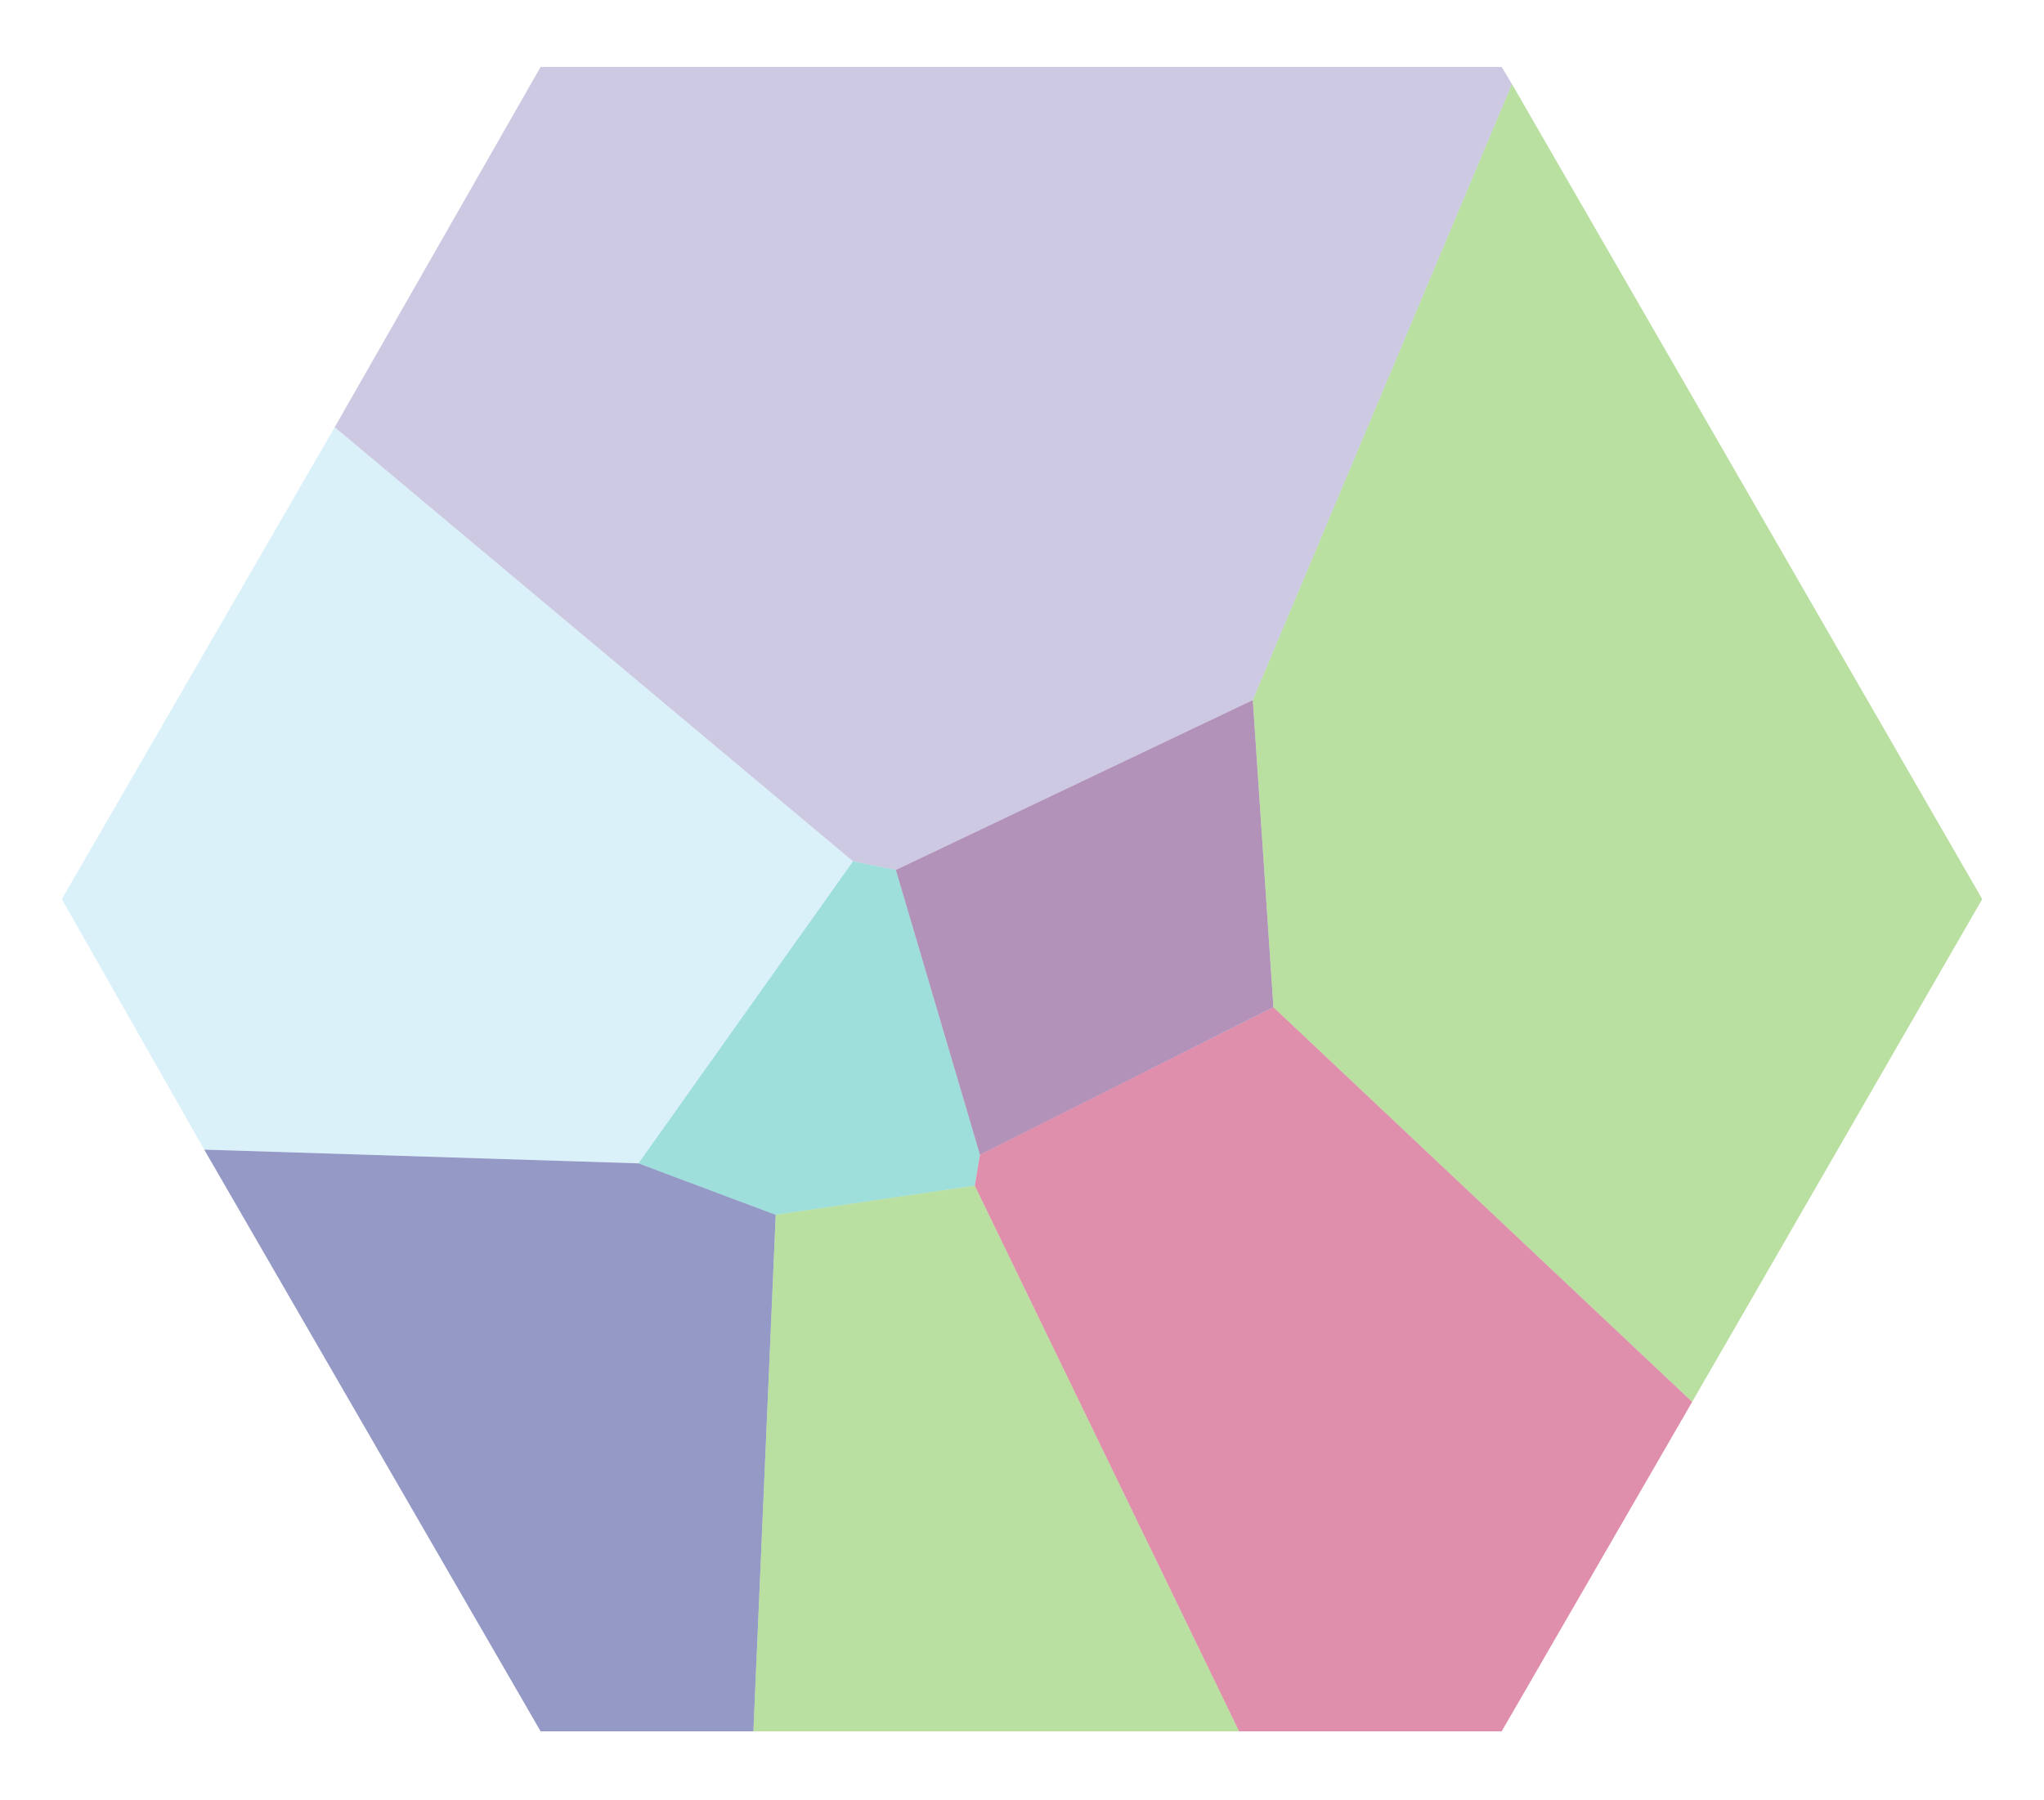
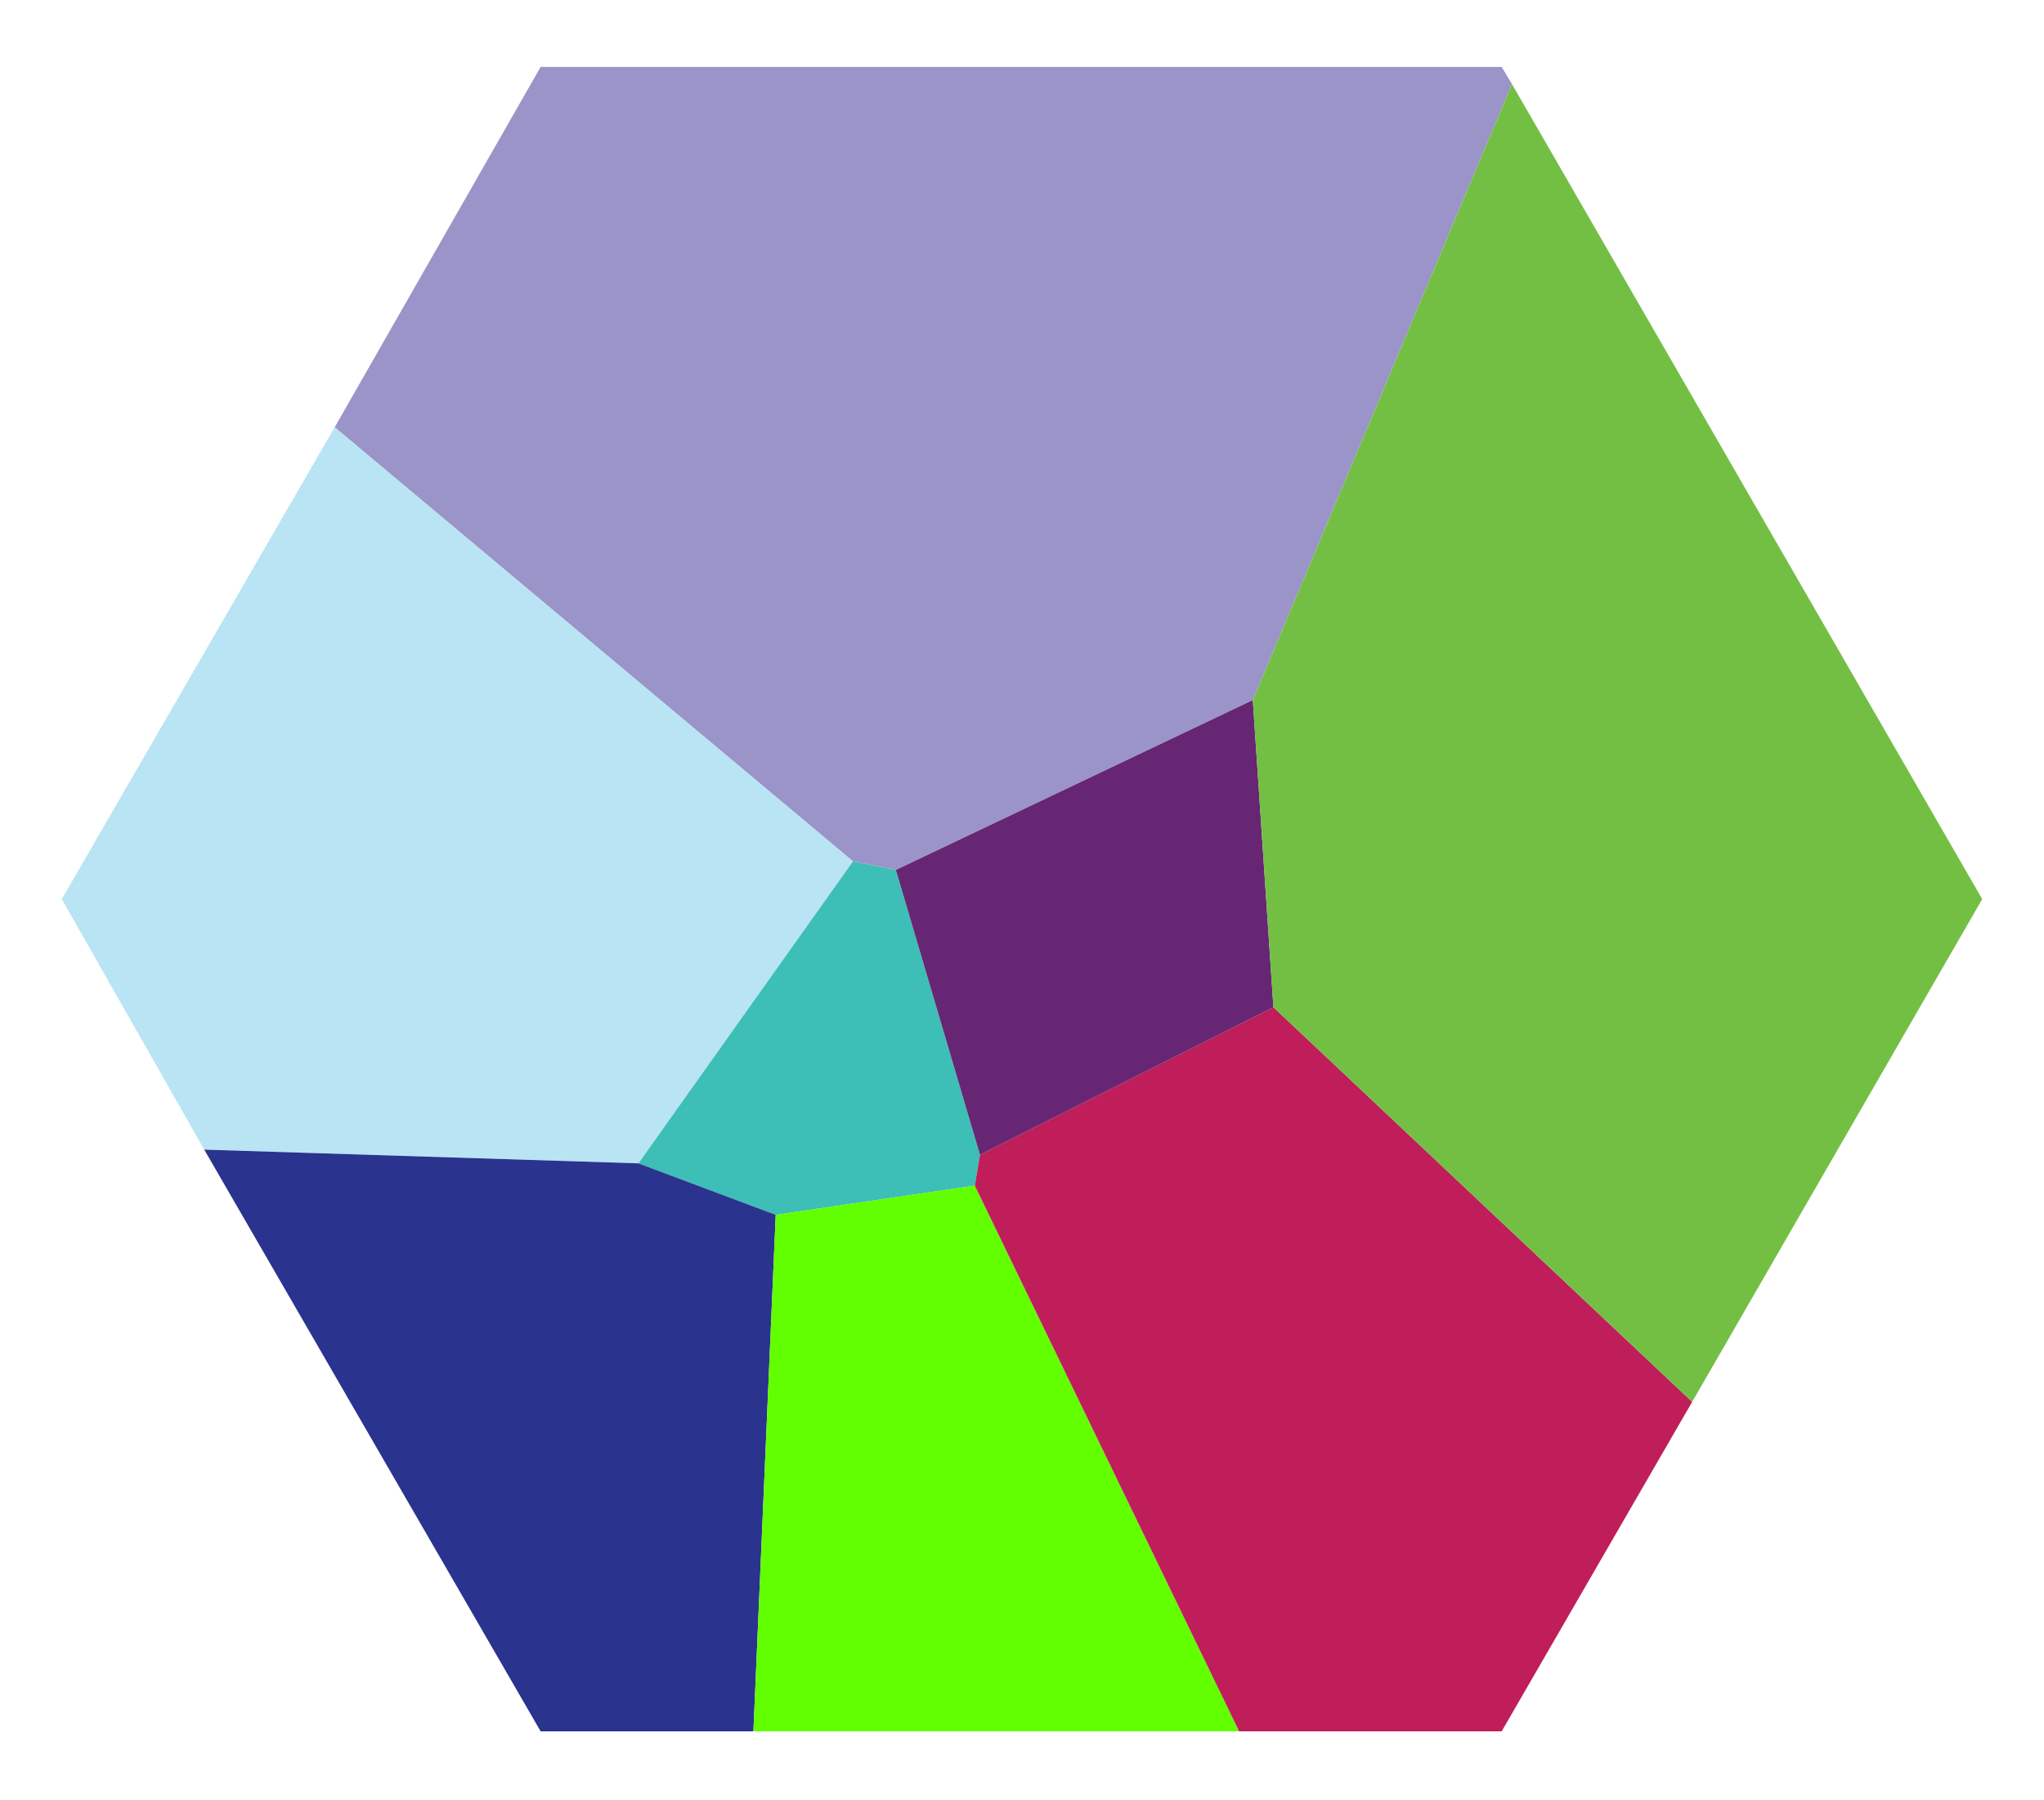
<svg xmlns="http://www.w3.org/2000/svg" id="ViperPit" viewBox="0 0 119.1 104.9">
-   <polygon points="31.5 3.9 19.5 24.9 49.7 50.2 52.2 50.7 73 40.8 88.1 4.9 87.5 3.9 31.5 3.9" style="fill: #9b94c8; opacity: .5;" />
-   <polygon points="49.7 50.2 37.2 67.8 11.9 67 3.6 52.4 19.5 24.9 49.7 50.2" style="fill: #b8e4f4; opacity: .5;" />
-   <polygon points="37.2 67.8 45.2 70.8 56.8 69.1 57.1 67.3 52.2 50.7 49.7 50.2 37.2 67.8" style="fill: #3dbeb7; opacity: .5;" />
-   <polygon points="11.9 67 37.2 67.8 45.2 70.8 43.9 100.9 31.5 100.9 11.9 67" style="fill: #2a338e; opacity: .5;" />
-   <polygon points="45.2 70.8 56.8 69.1 72.2 100.9 43.9 100.9 45.2 70.8" style="fill: #73bf44; opacity: .5;" />
-   <polygon points="56.8 69.1 57.1 67.3 74.2 58.7 98.6 81.7 87.5 100.9 72.2 100.9 56.8 69.1" style="fill: #bf1e5a; opacity: .5;" />
-   <polygon points="52.2 50.7 73 40.8 74.2 58.7 57.1 67.3 52.2 50.7" style="fill: #662673; opacity: .5;" />
-   <polygon points="73 40.8 88.1 4.9 115.5 52.4 98.6 81.7 74.2 58.7 73 40.8" style="fill: #73bf44; opacity: .5;" />
+   <polygon id="viperpit_serenitysblight" points="31.5 3.9 19.5 24.9 49.7 50.2 52.2 50.7 73 40.8 88.1 4.9 87.5 3.9 31.5 3.9" style="fill: #9b94c8;" />
+   <polygon id="viperpit_kirknell" points="49.7 50.2 37.2 67.8 11.9 67 3.6 52.4 19.5 24.9 49.7 50.2" style="fill: #b8e4f4;" />
+   <polygon id="viperpit_fortviper" points="37.2 67.8 45.2 70.8 56.8 69.1 57.1 67.3 52.2 50.7 49.7 50.2 37.2 67.8" style="fill: #3dbeb7;" />
+   <polygon id="viperpit_thefriars" points="11.9 67 37.2 67.8 45.2 70.8 43.9 100.9 31.5 100.9 11.9 67" style="fill: #2a338e;" />
+   <polygon id="viperpit_blackthroat" points="45.2 70.8 56.8 69.1 72.2 100.9 43.9 100.9 45.2 70.8" style="fill: #62ff00ff;" />
+   <polygon id="viperpit_moltowrth" points="56.8 69.1 57.1 67.3 74.2 58.7 98.6 81.7 87.5 100.9 72.2 100.9 56.8 69.1" style="fill: #bf1e5a;" />
+   <polygon id="viperpit_fleckcrossing" points="52.2 50.7 73 40.8 74.2 58.7 57.1 67.3 52.2 50.7" style="fill: #662673;" />
+   <polygon id="viperpit_earlcrowley" points="73 40.8 88.1 4.9 115.5 52.4 98.6 81.7 74.2 58.7 73 40.8" style="fill: #73bf44;" />
</svg>
